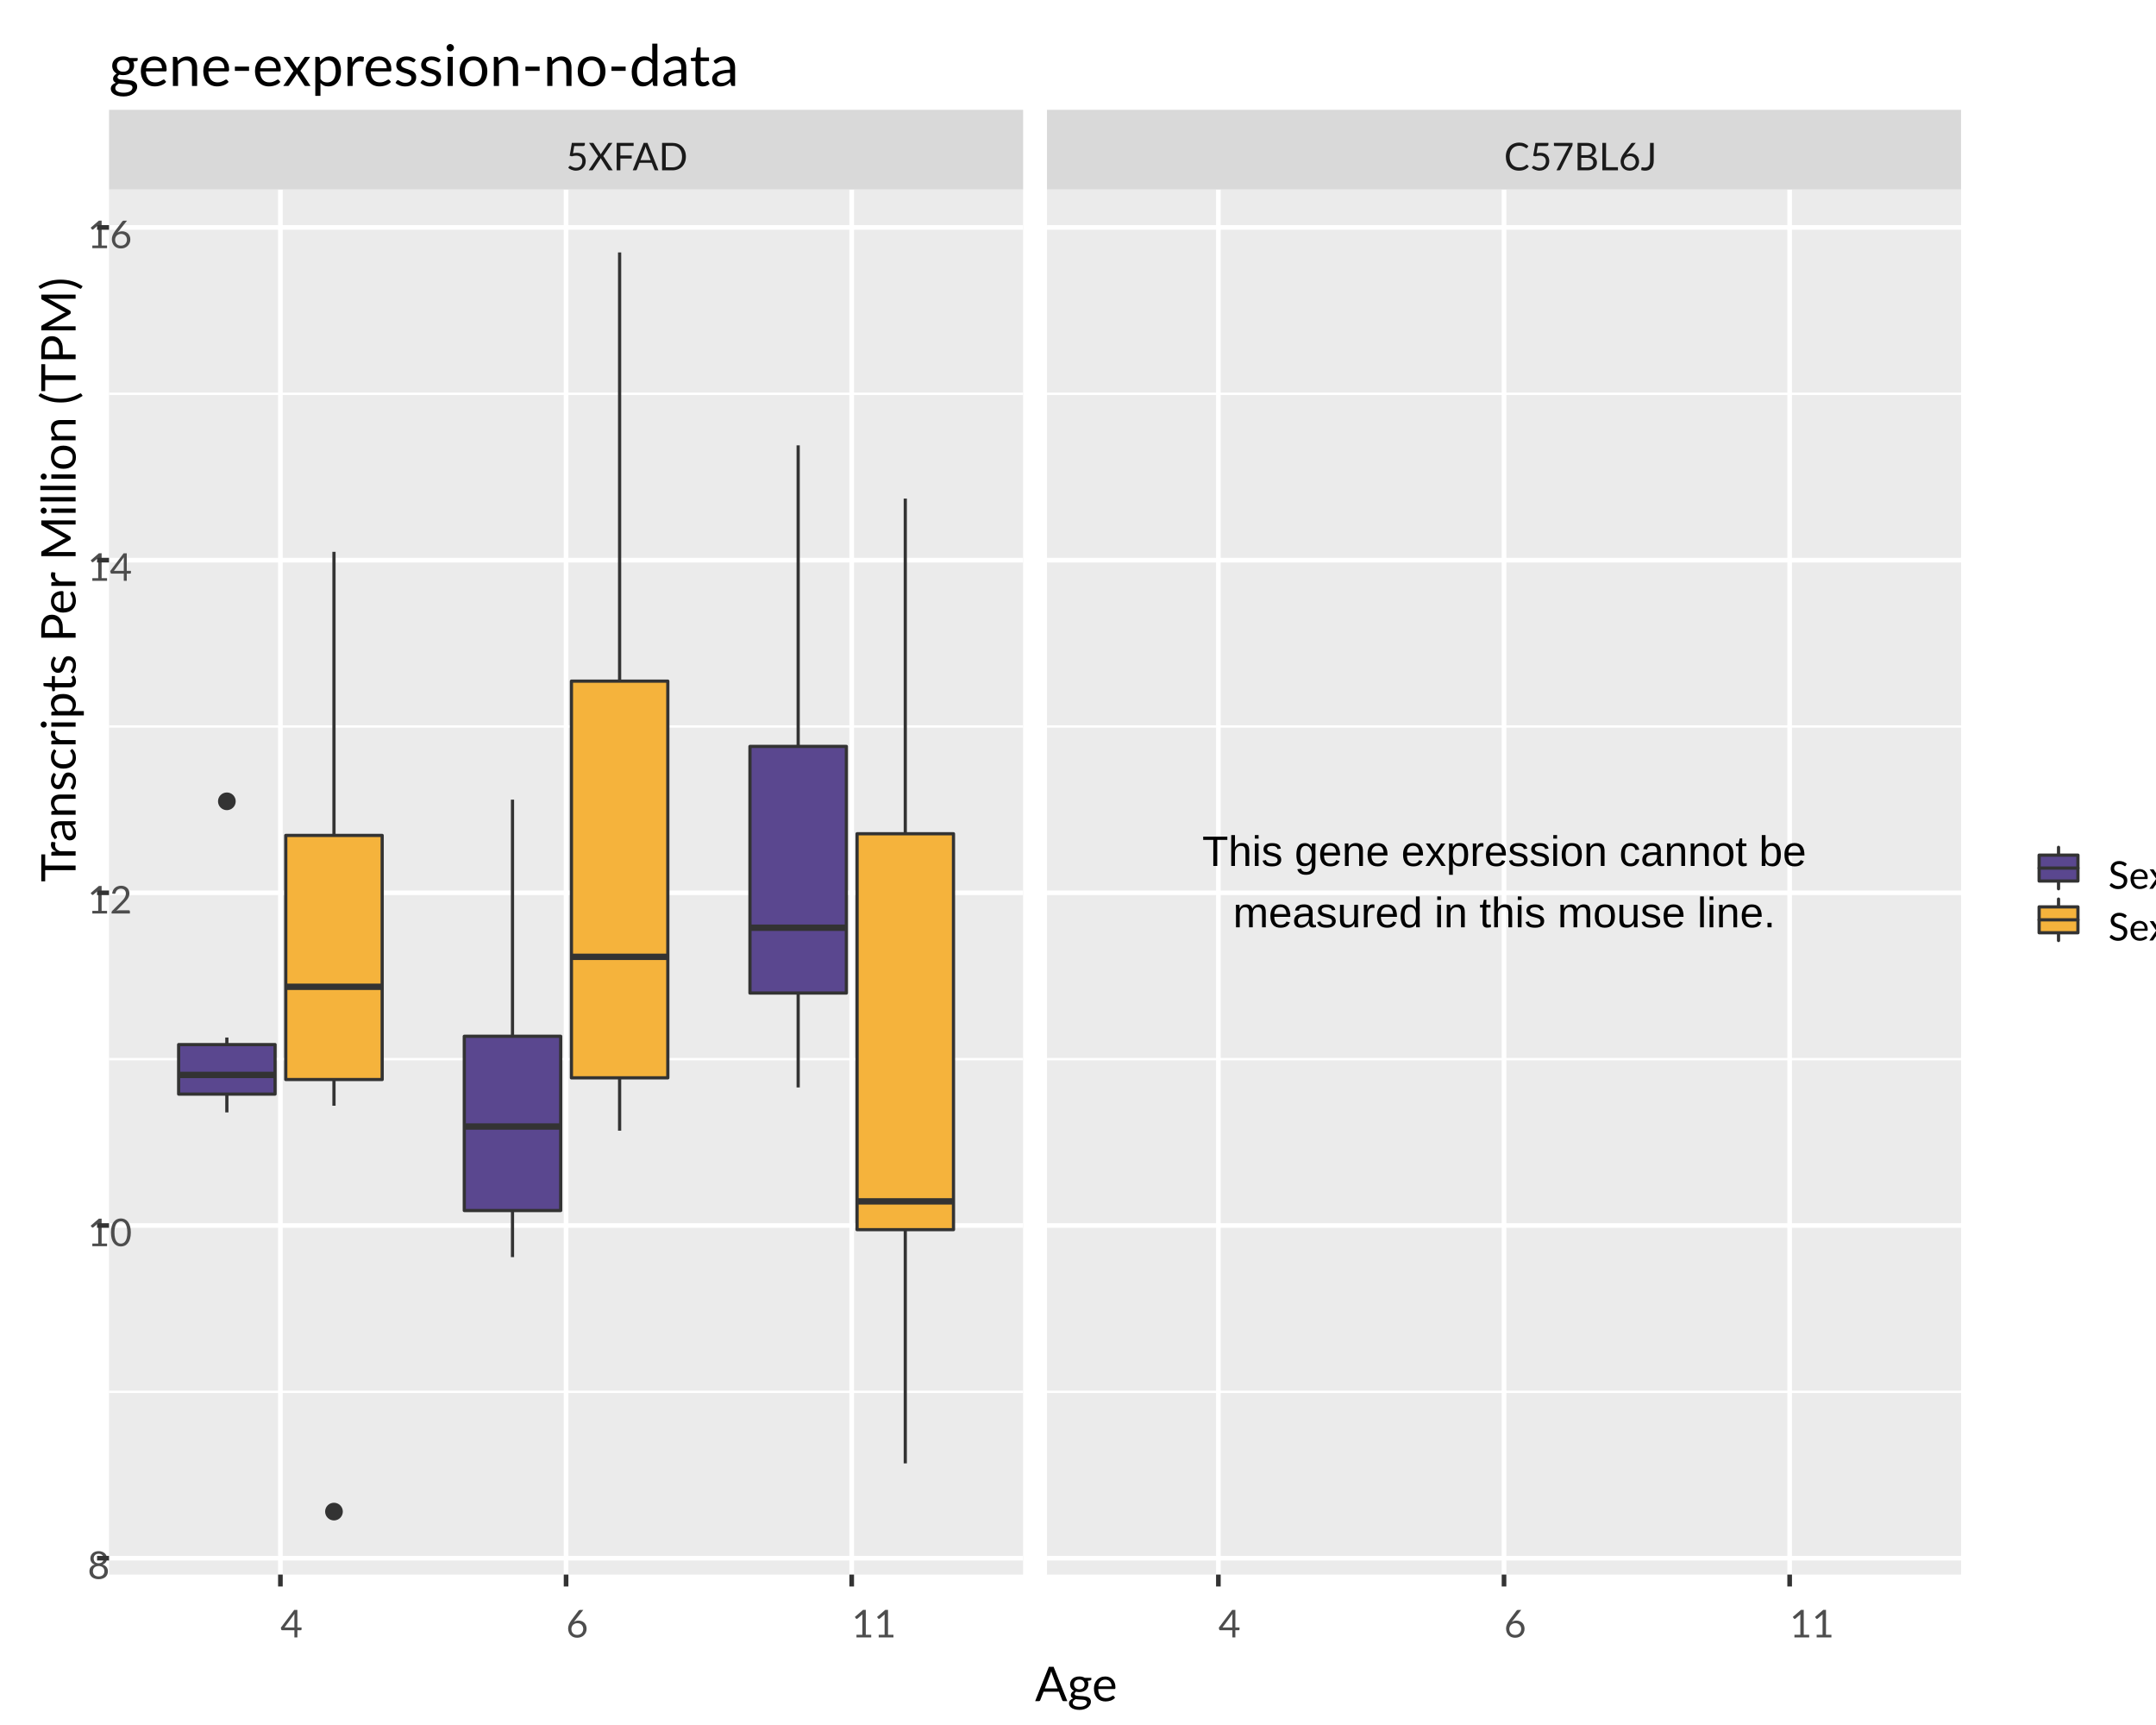
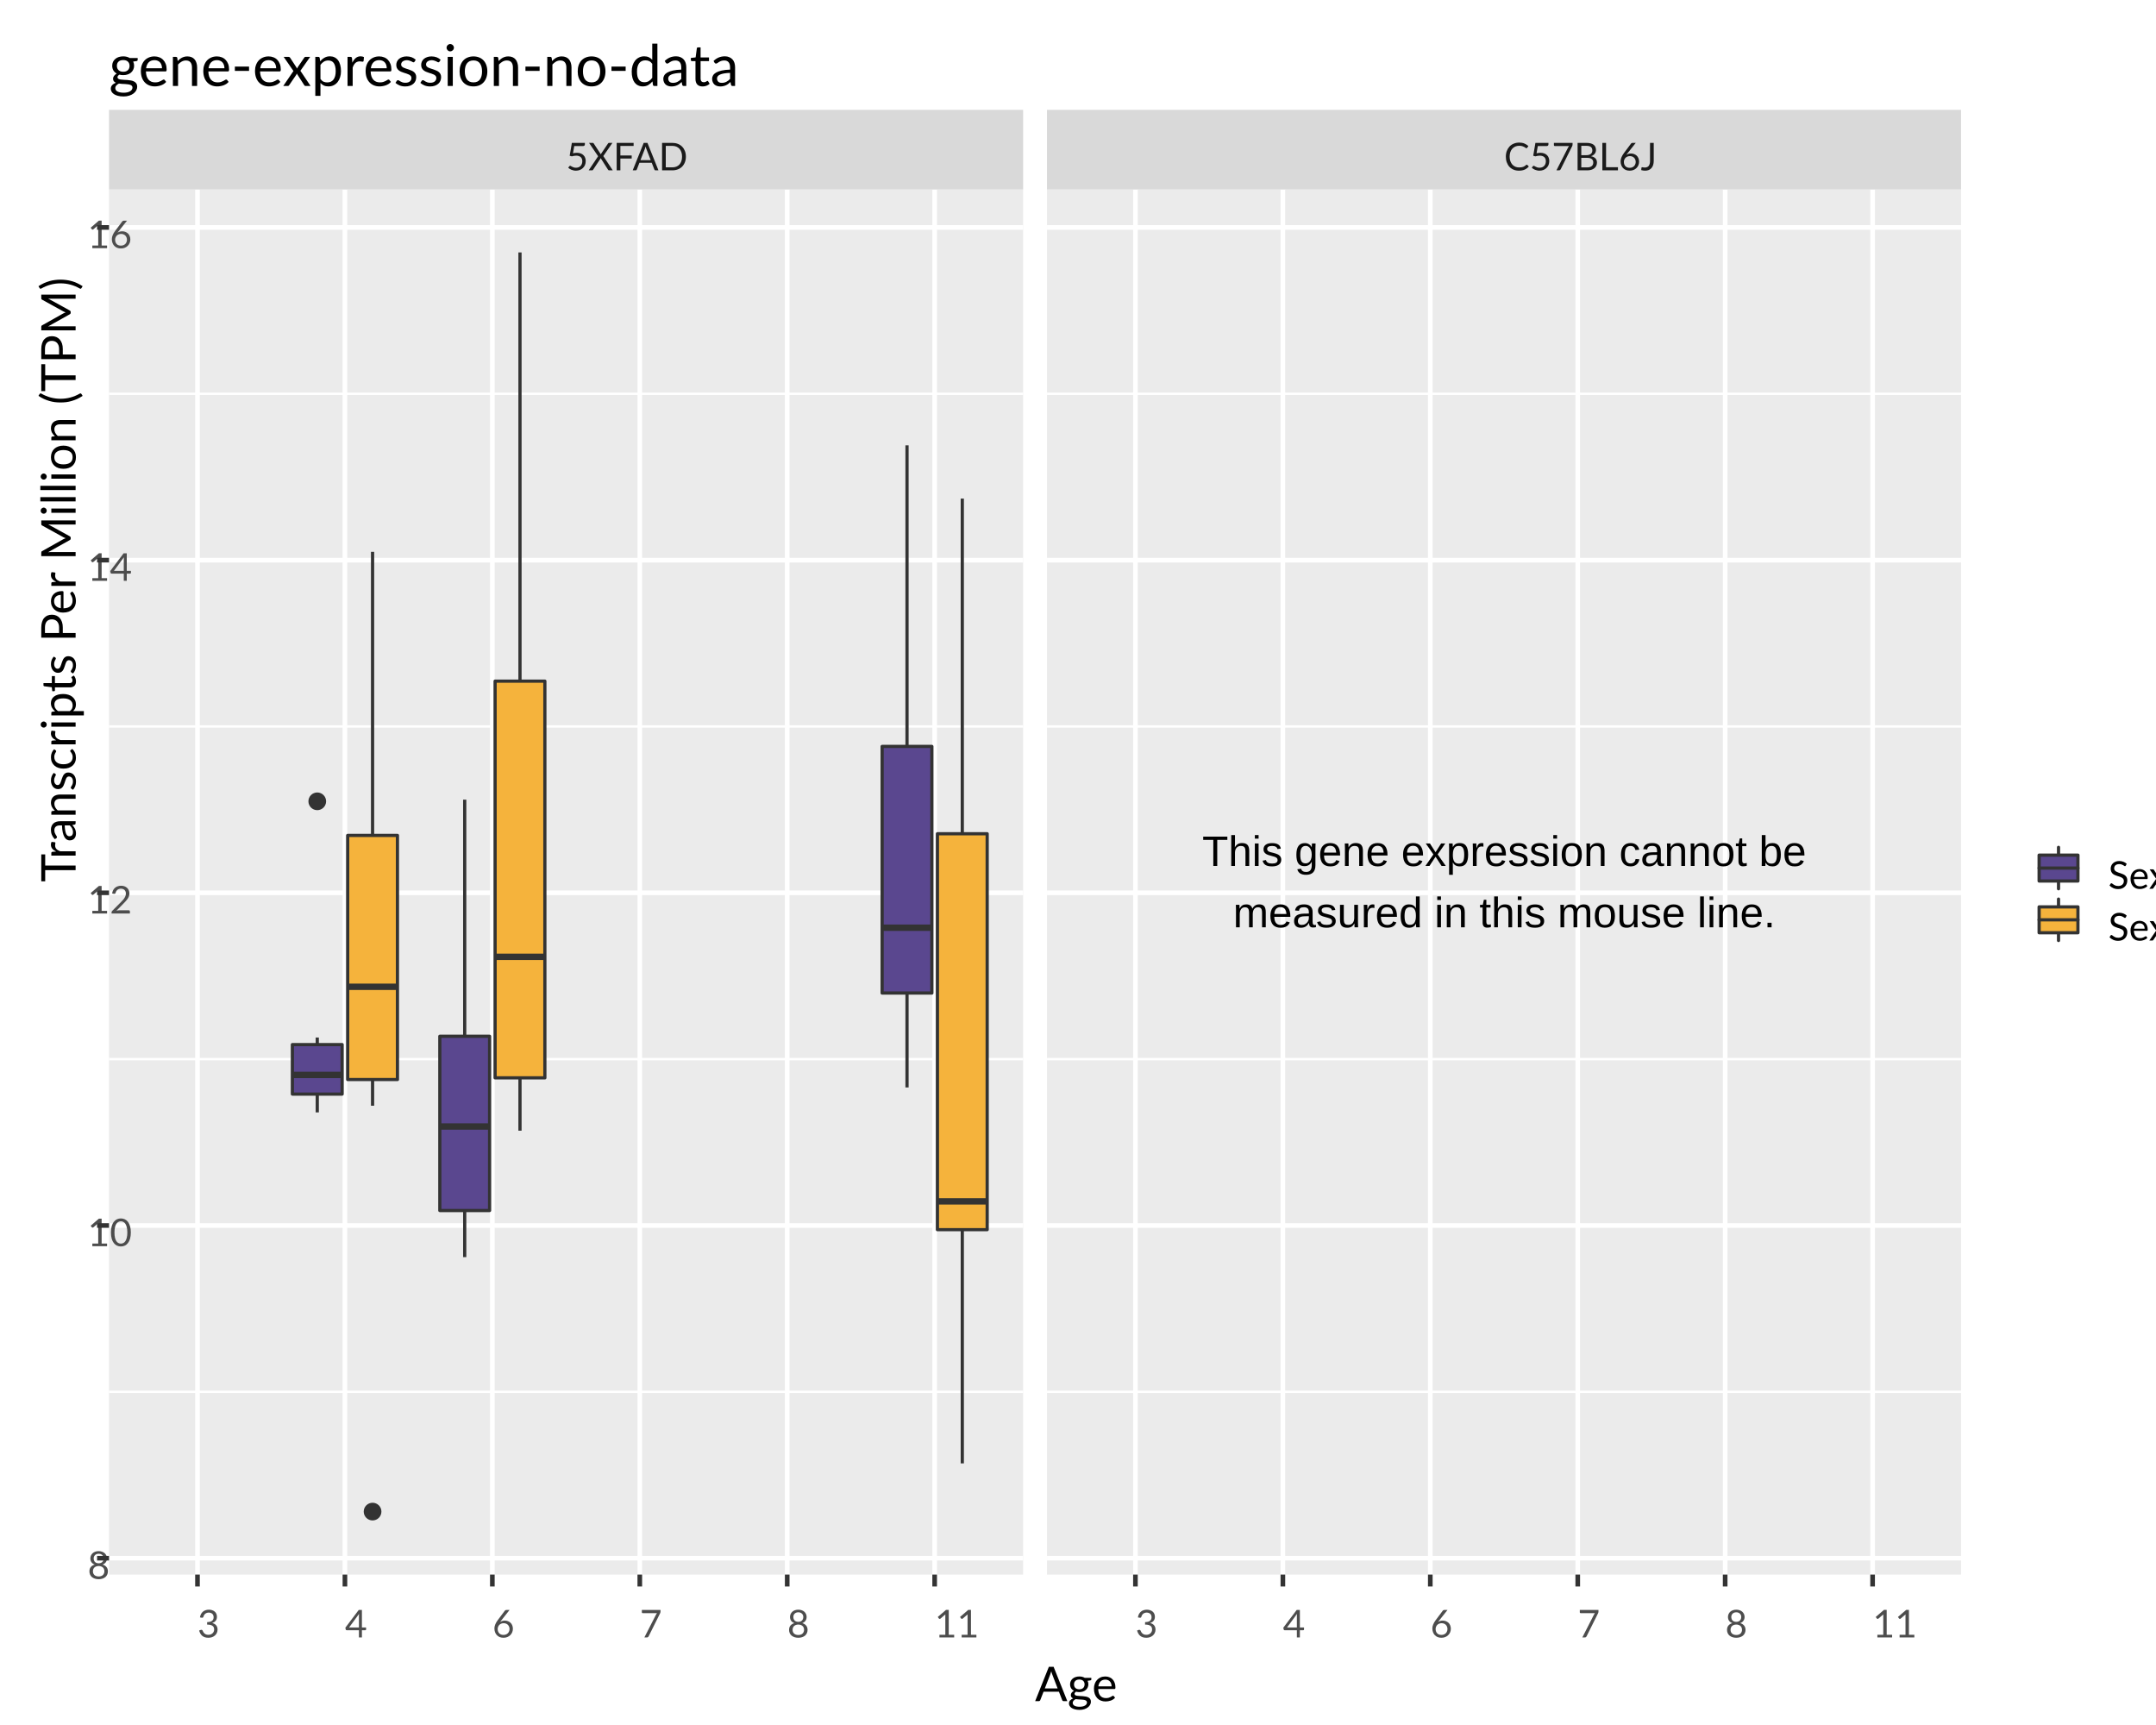
<svg xmlns="http://www.w3.org/2000/svg" viewBox="0 0 720.00 576.00">
  <defs>
    <style type="text/css">
    line, polyline, polygon, path, rect, circle {
      fill: none;
      stroke: #000000;
      stroke-linecap: round;
      stroke-linejoin: round;
      stroke-miterlimit: 10.00;
    }
  </style>
  </defs>
  <rect width="100%" height="100%" style="stroke: none; fill: #FFFFFF;" />
  <rect x="0.00" y="0.00" width="720.00" height="576.00" style="stroke-width: 1.55; stroke: #FFFFFF; fill: #FFFFFF;" />
  <defs>
    <clipPath id="cpMzYuNDF8MzQxLjY3fDUyNS43N3w2My4yNQ==">
      <rect x="36.41" y="63.25" width="305.26" height="462.52" />
    </clipPath>
  </defs>
  <rect x="36.41" y="63.25" width="305.26" height="462.52" style="stroke-width: 1.55; stroke: none; fill: #EBEBEB;" clip-path="url(#cpMzYuNDF8MzQxLjY3fDUyNS43N3w2My4yNQ==)" />
  <polyline points="36.41,464.75 341.67,464.75 " style="stroke-width: 0.78; stroke: #FFFFFF; stroke-linecap: butt;" clip-path="url(#cpMzYuNDF8MzQxLjY3fDUyNS43N3w2My4yNQ==)" />
  <polyline points="36.41,353.66 341.67,353.66 " style="stroke-width: 0.78; stroke: #FFFFFF; stroke-linecap: butt;" clip-path="url(#cpMzYuNDF8MzQxLjY3fDUyNS43N3w2My4yNQ==)" />
  <polyline points="36.41,242.58 341.67,242.58 " style="stroke-width: 0.78; stroke: #FFFFFF; stroke-linecap: butt;" clip-path="url(#cpMzYuNDF8MzQxLjY3fDUyNS43N3w2My4yNQ==)" />
  <polyline points="36.41,131.49 341.67,131.49 " style="stroke-width: 0.78; stroke: #FFFFFF; stroke-linecap: butt;" clip-path="url(#cpMzYuNDF8MzQxLjY3fDUyNS43N3w2My4yNQ==)" />
  <polyline points="36.41,520.30 341.67,520.30 " style="stroke-width: 1.55; stroke: #FFFFFF; stroke-linecap: butt;" clip-path="url(#cpMzYuNDF8MzQxLjY3fDUyNS43N3w2My4yNQ==)" />
  <polyline points="36.41,409.21 341.67,409.21 " style="stroke-width: 1.55; stroke: #FFFFFF; stroke-linecap: butt;" clip-path="url(#cpMzYuNDF8MzQxLjY3fDUyNS43N3w2My4yNQ==)" />
  <polyline points="36.41,298.12 341.67,298.12 " style="stroke-width: 1.55; stroke: #FFFFFF; stroke-linecap: butt;" clip-path="url(#cpMzYuNDF8MzQxLjY3fDUyNS43N3w2My4yNQ==)" />
  <polyline points="36.41,187.03 341.67,187.03 " style="stroke-width: 1.55; stroke: #FFFFFF; stroke-linecap: butt;" clip-path="url(#cpMzYuNDF8MzQxLjY3fDUyNS43N3w2My4yNQ==)" />
  <polyline points="36.41,75.94 341.67,75.94 " style="stroke-width: 1.55; stroke: #FFFFFF; stroke-linecap: butt;" clip-path="url(#cpMzYuNDF8MzQxLjY3fDUyNS43N3w2My4yNQ==)" />
-   <polyline points="93.64,525.77 93.64,63.25 " style="stroke-width: 1.55; stroke: #FFFFFF; stroke-linecap: butt;" clip-path="url(#cpMzYuNDF8MzQxLjY3fDUyNS43N3w2My4yNQ==)" />
-   <polyline points="189.04,525.77 189.04,63.25 " style="stroke-width: 1.55; stroke: #FFFFFF; stroke-linecap: butt;" clip-path="url(#cpMzYuNDF8MzQxLjY3fDUyNS43N3w2My4yNQ==)" />
-   <polyline points="284.43,525.77 284.43,63.25 " style="stroke-width: 1.55; stroke: #FFFFFF; stroke-linecap: butt;" clip-path="url(#cpMzYuNDF8MzQxLjY3fDUyNS43N3w2My4yNQ==)" />
-   <circle cx="75.76" cy="267.57" r="1.95pt" style="stroke-width: 0.71; stroke: #333333; fill: #333333;" clip-path="url(#cpMzYuNDF8MzQxLjY3fDUyNS43N3w2My4yNQ==)" />
-   <line x1="75.76" y1="348.80" x2="75.76" y2="346.44" style="stroke-width: 1.07; stroke: #333333; stroke-linecap: butt;" clip-path="url(#cpMzYuNDF8MzQxLjY3fDUyNS43N3w2My4yNQ==)" />
-   <line x1="75.76" y1="365.33" x2="75.76" y2="371.44" style="stroke-width: 1.07; stroke: #333333; stroke-linecap: butt;" clip-path="url(#cpMzYuNDF8MzQxLjY3fDUyNS43N3w2My4yNQ==)" />
-   <polygon points="59.66,348.80 59.66,365.33 91.86,365.33 91.86,348.80 59.66,348.80 " style="stroke-width: 1.07; stroke: #333333; fill: #5A478F;" clip-path="url(#cpMzYuNDF8MzQxLjY3fDUyNS43N3w2My4yNQ==)" />
-   <line x1="59.66" y1="358.94" x2="91.86" y2="358.94" style="stroke-width: 2.13; stroke: #333333; stroke-linecap: butt;" clip-path="url(#cpMzYuNDF8MzQxLjY3fDUyNS43N3w2My4yNQ==)" />
-   <circle cx="111.53" cy="504.74" r="1.95pt" style="stroke-width: 0.71; stroke: #333333; fill: #333333;" clip-path="url(#cpMzYuNDF8MzQxLjY3fDUyNS43N3w2My4yNQ==)" />
-   <line x1="111.53" y1="278.96" x2="111.53" y2="184.26" style="stroke-width: 1.07; stroke: #333333; stroke-linecap: butt;" clip-path="url(#cpMzYuNDF8MzQxLjY3fDUyNS43N3w2My4yNQ==)" />
-   <line x1="111.53" y1="360.47" x2="111.53" y2="369.22" style="stroke-width: 1.07; stroke: #333333; stroke-linecap: butt;" clip-path="url(#cpMzYuNDF8MzQxLjY3fDUyNS43N3w2My4yNQ==)" />
-   <polygon points="95.43,278.96 95.43,360.47 127.63,360.47 127.63,278.96 95.43,278.96 " style="stroke-width: 1.07; stroke: #333333; fill: #F5B33C;" clip-path="url(#cpMzYuNDF8MzQxLjY3fDUyNS43N3w2My4yNQ==)" />
-   <line x1="95.43" y1="329.50" x2="127.63" y2="329.50" style="stroke-width: 2.13; stroke: #333333; stroke-linecap: butt;" clip-path="url(#cpMzYuNDF8MzQxLjY3fDUyNS43N3w2My4yNQ==)" />
-   <line x1="171.15" y1="346.03" x2="171.15" y2="267.02" style="stroke-width: 1.07; stroke: #333333; stroke-linecap: butt;" clip-path="url(#cpMzYuNDF8MzQxLjY3fDUyNS43N3w2My4yNQ==)" />
-   <line x1="171.15" y1="404.21" x2="171.15" y2="419.76" style="stroke-width: 1.07; stroke: #333333; stroke-linecap: butt;" clip-path="url(#cpMzYuNDF8MzQxLjY3fDUyNS43N3w2My4yNQ==)" />
-   <polygon points="155.05,346.03 155.05,404.21 187.25,404.21 187.25,346.03 155.05,346.03 " style="stroke-width: 1.07; stroke: #333333; fill: #5A478F;" clip-path="url(#cpMzYuNDF8MzQxLjY3fDUyNS43N3w2My4yNQ==)" />
-   <line x1="155.05" y1="376.16" x2="187.25" y2="376.16" style="stroke-width: 2.13; stroke: #333333; stroke-linecap: butt;" clip-path="url(#cpMzYuNDF8MzQxLjY3fDUyNS43N3w2My4yNQ==)" />
-   <line x1="206.92" y1="227.44" x2="206.92" y2="84.28" style="stroke-width: 1.07; stroke: #333333; stroke-linecap: butt;" clip-path="url(#cpMzYuNDF8MzQxLjY3fDUyNS43N3w2My4yNQ==)" />
-   <line x1="206.92" y1="359.91" x2="206.92" y2="377.55" style="stroke-width: 1.07; stroke: #333333; stroke-linecap: butt;" clip-path="url(#cpMzYuNDF8MzQxLjY3fDUyNS43N3w2My4yNQ==)" />
-   <polygon points="190.83,227.44 190.83,359.91 223.02,359.91 223.02,227.44 190.83,227.44 " style="stroke-width: 1.07; stroke: #333333; fill: #F5B33C;" clip-path="url(#cpMzYuNDF8MzQxLjY3fDUyNS43N3w2My4yNQ==)" />
-   <line x1="190.83" y1="319.50" x2="223.02" y2="319.50" style="stroke-width: 2.13; stroke: #333333; stroke-linecap: butt;" clip-path="url(#cpMzYuNDF8MzQxLjY3fDUyNS43N3w2My4yNQ==)" />
-   <line x1="266.55" y1="249.24" x2="266.55" y2="148.71" style="stroke-width: 1.07; stroke: #333333; stroke-linecap: butt;" clip-path="url(#cpMzYuNDF8MzQxLjY3fDUyNS43N3w2My4yNQ==)" />
-   <line x1="266.55" y1="331.59" x2="266.55" y2="363.11" style="stroke-width: 1.07; stroke: #333333; stroke-linecap: butt;" clip-path="url(#cpMzYuNDF8MzQxLjY3fDUyNS43N3w2My4yNQ==)" />
-   <polygon points="250.45,249.24 250.45,331.59 282.64,331.59 282.64,249.24 250.45,249.24 " style="stroke-width: 1.07; stroke: #333333; fill: #5A478F;" clip-path="url(#cpMzYuNDF8MzQxLjY3fDUyNS43N3w2My4yNQ==)" />
-   <line x1="250.45" y1="309.78" x2="282.64" y2="309.78" style="stroke-width: 2.13; stroke: #333333; stroke-linecap: butt;" clip-path="url(#cpMzYuNDF8MzQxLjY3fDUyNS43N3w2My4yNQ==)" />
-   <line x1="302.32" y1="278.40" x2="302.32" y2="166.48" style="stroke-width: 1.07; stroke: #333333; stroke-linecap: butt;" clip-path="url(#cpMzYuNDF8MzQxLjY3fDUyNS43N3w2My4yNQ==)" />
-   <line x1="302.32" y1="410.60" x2="302.32" y2="488.64" style="stroke-width: 1.07; stroke: #333333; stroke-linecap: butt;" clip-path="url(#cpMzYuNDF8MzQxLjY3fDUyNS43N3w2My4yNQ==)" />
-   <polygon points="286.22,278.40 286.22,410.60 318.42,410.60 318.42,278.40 286.22,278.40 " style="stroke-width: 1.07; stroke: #333333; fill: #F5B33C;" clip-path="url(#cpMzYuNDF8MzQxLjY3fDUyNS43N3w2My4yNQ==)" />
-   <line x1="286.22" y1="401.15" x2="318.42" y2="401.15" style="stroke-width: 2.13; stroke: #333333; stroke-linecap: butt;" clip-path="url(#cpMzYuNDF8MzQxLjY3fDUyNS43N3w2My4yNQ==)" />
+   <polyline points="65.95,525.77 65.95,63.25 " style="stroke-width: 1.55; stroke: #FFFFFF; stroke-linecap: butt;" clip-path="url(#cpMzYuNDF8MzQxLjY3fDUyNS43N3w2My4yNQ==)" />
+   <polyline points="115.19,525.77 115.19,63.25 " style="stroke-width: 1.55; stroke: #FFFFFF; stroke-linecap: butt;" clip-path="url(#cpMzYuNDF8MzQxLjY3fDUyNS43N3w2My4yNQ==)" />
+   <polyline points="164.42,525.77 164.42,63.25 " style="stroke-width: 1.55; stroke: #FFFFFF; stroke-linecap: butt;" clip-path="url(#cpMzYuNDF8MzQxLjY3fDUyNS43N3w2My4yNQ==)" />
+   <polyline points="213.66,525.77 213.66,63.25 " style="stroke-width: 1.55; stroke: #FFFFFF; stroke-linecap: butt;" clip-path="url(#cpMzYuNDF8MzQxLjY3fDUyNS43N3w2My4yNQ==)" />
+   <polyline points="262.89,525.77 262.89,63.25 " style="stroke-width: 1.55; stroke: #FFFFFF; stroke-linecap: butt;" clip-path="url(#cpMzYuNDF8MzQxLjY3fDUyNS43N3w2My4yNQ==)" />
+   <polyline points="312.13,525.77 312.13,63.25 " style="stroke-width: 1.55; stroke: #FFFFFF; stroke-linecap: butt;" clip-path="url(#cpMzYuNDF8MzQxLjY3fDUyNS43N3w2My4yNQ==)" />
+   <circle cx="105.95" cy="267.57" r="1.95pt" style="stroke-width: 0.71; stroke: #333333; fill: #333333;" clip-path="url(#cpMzYuNDF8MzQxLjY3fDUyNS43N3w2My4yNQ==)" />
+   <line x1="105.95" y1="348.80" x2="105.95" y2="346.44" style="stroke-width: 1.07; stroke: #333333; stroke-linecap: butt;" clip-path="url(#cpMzYuNDF8MzQxLjY3fDUyNS43N3w2My4yNQ==)" />
+   <line x1="105.95" y1="365.33" x2="105.95" y2="371.44" style="stroke-width: 1.07; stroke: #333333; stroke-linecap: butt;" clip-path="url(#cpMzYuNDF8MzQxLjY3fDUyNS43N3w2My4yNQ==)" />
+   <polygon points="97.64,348.80 97.64,365.33 114.26,365.33 114.26,348.80 97.64,348.80 " style="stroke-width: 1.07; stroke: #333333; fill: #5A478F;" clip-path="url(#cpMzYuNDF8MzQxLjY3fDUyNS43N3w2My4yNQ==)" />
+   <line x1="97.64" y1="358.94" x2="114.26" y2="358.94" style="stroke-width: 2.13; stroke: #333333; stroke-linecap: butt;" clip-path="url(#cpMzYuNDF8MzQxLjY3fDUyNS43N3w2My4yNQ==)" />
+   <circle cx="124.42" cy="504.74" r="1.95pt" style="stroke-width: 0.71; stroke: #333333; fill: #333333;" clip-path="url(#cpMzYuNDF8MzQxLjY3fDUyNS43N3w2My4yNQ==)" />
+   <line x1="124.42" y1="278.96" x2="124.42" y2="184.26" style="stroke-width: 1.07; stroke: #333333; stroke-linecap: butt;" clip-path="url(#cpMzYuNDF8MzQxLjY3fDUyNS43N3w2My4yNQ==)" />
+   <line x1="124.42" y1="360.47" x2="124.42" y2="369.22" style="stroke-width: 1.07; stroke: #333333; stroke-linecap: butt;" clip-path="url(#cpMzYuNDF8MzQxLjY3fDUyNS43N3w2My4yNQ==)" />
+   <polygon points="116.11,278.96 116.11,360.47 132.73,360.47 132.73,278.96 116.11,278.96 " style="stroke-width: 1.07; stroke: #333333; fill: #F5B33C;" clip-path="url(#cpMzYuNDF8MzQxLjY3fDUyNS43N3w2My4yNQ==)" />
+   <line x1="116.11" y1="329.50" x2="132.73" y2="329.50" style="stroke-width: 2.13; stroke: #333333; stroke-linecap: butt;" clip-path="url(#cpMzYuNDF8MzQxLjY3fDUyNS43N3w2My4yNQ==)" />
+   <line x1="155.19" y1="346.03" x2="155.19" y2="267.02" style="stroke-width: 1.07; stroke: #333333; stroke-linecap: butt;" clip-path="url(#cpMzYuNDF8MzQxLjY3fDUyNS43N3w2My4yNQ==)" />
+   <line x1="155.19" y1="404.21" x2="155.19" y2="419.76" style="stroke-width: 1.07; stroke: #333333; stroke-linecap: butt;" clip-path="url(#cpMzYuNDF8MzQxLjY3fDUyNS43N3w2My4yNQ==)" />
+   <polygon points="146.88,346.03 146.88,404.21 163.50,404.21 163.50,346.03 146.88,346.03 " style="stroke-width: 1.07; stroke: #333333; fill: #5A478F;" clip-path="url(#cpMzYuNDF8MzQxLjY3fDUyNS43N3w2My4yNQ==)" />
+   <line x1="146.88" y1="376.16" x2="163.50" y2="376.16" style="stroke-width: 2.13; stroke: #333333; stroke-linecap: butt;" clip-path="url(#cpMzYuNDF8MzQxLjY3fDUyNS43N3w2My4yNQ==)" />
+   <line x1="173.65" y1="227.44" x2="173.65" y2="84.28" style="stroke-width: 1.07; stroke: #333333; stroke-linecap: butt;" clip-path="url(#cpMzYuNDF8MzQxLjY3fDUyNS43N3w2My4yNQ==)" />
+   <line x1="173.65" y1="359.91" x2="173.65" y2="377.55" style="stroke-width: 1.07; stroke: #333333; stroke-linecap: butt;" clip-path="url(#cpMzYuNDF8MzQxLjY3fDUyNS43N3w2My4yNQ==)" />
+   <polygon points="165.34,227.44 165.34,359.91 181.96,359.91 181.96,227.44 165.34,227.44 " style="stroke-width: 1.07; stroke: #333333; fill: #F5B33C;" clip-path="url(#cpMzYuNDF8MzQxLjY3fDUyNS43N3w2My4yNQ==)" />
+   <line x1="165.34" y1="319.50" x2="181.96" y2="319.50" style="stroke-width: 2.13; stroke: #333333; stroke-linecap: butt;" clip-path="url(#cpMzYuNDF8MzQxLjY3fDUyNS43N3w2My4yNQ==)" />
+   <line x1="302.90" y1="249.24" x2="302.90" y2="148.71" style="stroke-width: 1.07; stroke: #333333; stroke-linecap: butt;" clip-path="url(#cpMzYuNDF8MzQxLjY3fDUyNS43N3w2My4yNQ==)" />
+   <line x1="302.90" y1="331.59" x2="302.90" y2="363.11" style="stroke-width: 1.07; stroke: #333333; stroke-linecap: butt;" clip-path="url(#cpMzYuNDF8MzQxLjY3fDUyNS43N3w2My4yNQ==)" />
+   <polygon points="294.59,249.24 294.59,331.59 311.20,331.59 311.20,249.24 294.59,249.24 " style="stroke-width: 1.07; stroke: #333333; fill: #5A478F;" clip-path="url(#cpMzYuNDF8MzQxLjY3fDUyNS43N3w2My4yNQ==)" />
+   <line x1="294.59" y1="309.78" x2="311.20" y2="309.78" style="stroke-width: 2.13; stroke: #333333; stroke-linecap: butt;" clip-path="url(#cpMzYuNDF8MzQxLjY3fDUyNS43N3w2My4yNQ==)" />
+   <line x1="321.36" y1="278.40" x2="321.36" y2="166.48" style="stroke-width: 1.07; stroke: #333333; stroke-linecap: butt;" clip-path="url(#cpMzYuNDF8MzQxLjY3fDUyNS43N3w2My4yNQ==)" />
+   <line x1="321.36" y1="410.60" x2="321.36" y2="488.64" style="stroke-width: 1.07; stroke: #333333; stroke-linecap: butt;" clip-path="url(#cpMzYuNDF8MzQxLjY3fDUyNS43N3w2My4yNQ==)" />
+   <polygon points="313.05,278.40 313.05,410.60 329.67,410.60 329.67,278.40 313.05,278.40 " style="stroke-width: 1.07; stroke: #333333; fill: #F5B33C;" clip-path="url(#cpMzYuNDF8MzQxLjY3fDUyNS43N3w2My4yNQ==)" />
+   <line x1="313.05" y1="401.15" x2="329.67" y2="401.15" style="stroke-width: 2.13; stroke: #333333; stroke-linecap: butt;" clip-path="url(#cpMzYuNDF8MzQxLjY3fDUyNS43N3w2My4yNQ==)" />
  <defs>
    <clipPath id="cpMC4wMHw3MjAuMDB8NTc2LjAwfDAuMDA=">
      <rect x="0.00" y="0.00" width="720.00" height="576.00" />
    </clipPath>
  </defs>
  <defs>
    <clipPath id="cpMzQ5LjY0fDY1NC45MHw1MjUuNzd8NjMuMjU=">
      <rect x="349.64" y="63.25" width="305.26" height="462.52" />
    </clipPath>
  </defs>
  <rect x="349.64" y="63.25" width="305.26" height="462.52" style="stroke-width: 1.55; stroke: none; fill: #EBEBEB;" clip-path="url(#cpMzQ5LjY0fDY1NC45MHw1MjUuNzd8NjMuMjU=)" />
  <polyline points="349.64,464.75 654.90,464.75 " style="stroke-width: 0.78; stroke: #FFFFFF; stroke-linecap: butt;" clip-path="url(#cpMzQ5LjY0fDY1NC45MHw1MjUuNzd8NjMuMjU=)" />
  <polyline points="349.64,353.66 654.90,353.66 " style="stroke-width: 0.78; stroke: #FFFFFF; stroke-linecap: butt;" clip-path="url(#cpMzQ5LjY0fDY1NC45MHw1MjUuNzd8NjMuMjU=)" />
  <polyline points="349.64,242.58 654.90,242.58 " style="stroke-width: 0.78; stroke: #FFFFFF; stroke-linecap: butt;" clip-path="url(#cpMzQ5LjY0fDY1NC45MHw1MjUuNzd8NjMuMjU=)" />
  <polyline points="349.64,131.49 654.90,131.49 " style="stroke-width: 0.78; stroke: #FFFFFF; stroke-linecap: butt;" clip-path="url(#cpMzQ5LjY0fDY1NC45MHw1MjUuNzd8NjMuMjU=)" />
  <polyline points="349.64,520.30 654.90,520.30 " style="stroke-width: 1.55; stroke: #FFFFFF; stroke-linecap: butt;" clip-path="url(#cpMzQ5LjY0fDY1NC45MHw1MjUuNzd8NjMuMjU=)" />
  <polyline points="349.64,409.21 654.90,409.21 " style="stroke-width: 1.55; stroke: #FFFFFF; stroke-linecap: butt;" clip-path="url(#cpMzQ5LjY0fDY1NC45MHw1MjUuNzd8NjMuMjU=)" />
  <polyline points="349.64,298.12 654.90,298.12 " style="stroke-width: 1.55; stroke: #FFFFFF; stroke-linecap: butt;" clip-path="url(#cpMzQ5LjY0fDY1NC45MHw1MjUuNzd8NjMuMjU=)" />
  <polyline points="349.64,187.03 654.90,187.03 " style="stroke-width: 1.55; stroke: #FFFFFF; stroke-linecap: butt;" clip-path="url(#cpMzQ5LjY0fDY1NC45MHw1MjUuNzd8NjMuMjU=)" />
  <polyline points="349.64,75.94 654.90,75.94 " style="stroke-width: 1.55; stroke: #FFFFFF; stroke-linecap: butt;" clip-path="url(#cpMzQ5LjY0fDY1NC45MHw1MjUuNzd8NjMuMjU=)" />
-   <polyline points="406.88,525.77 406.88,63.25 " style="stroke-width: 1.55; stroke: #FFFFFF; stroke-linecap: butt;" clip-path="url(#cpMzQ5LjY0fDY1NC45MHw1MjUuNzd8NjMuMjU=)" />
-   <polyline points="502.27,525.77 502.27,63.25 " style="stroke-width: 1.55; stroke: #FFFFFF; stroke-linecap: butt;" clip-path="url(#cpMzQ5LjY0fDY1NC45MHw1MjUuNzd8NjMuMjU=)" />
-   <polyline points="597.66,525.77 597.66,63.25 " style="stroke-width: 1.55; stroke: #FFFFFF; stroke-linecap: butt;" clip-path="url(#cpMzQ5LjY0fDY1NC45MHw1MjUuNzd8NjMuMjU=)" />
+   <polyline points="379.18,525.77 379.18,63.25 " style="stroke-width: 1.55; stroke: #FFFFFF; stroke-linecap: butt;" clip-path="url(#cpMzQ5LjY0fDY1NC45MHw1MjUuNzd8NjMuMjU=)" />
+   <polyline points="428.42,525.77 428.42,63.25 " style="stroke-width: 1.55; stroke: #FFFFFF; stroke-linecap: butt;" clip-path="url(#cpMzQ5LjY0fDY1NC45MHw1MjUuNzd8NjMuMjU=)" />
+   <polyline points="477.65,525.77 477.65,63.25 " style="stroke-width: 1.55; stroke: #FFFFFF; stroke-linecap: butt;" clip-path="url(#cpMzQ5LjY0fDY1NC45MHw1MjUuNzd8NjMuMjU=)" />
+   <polyline points="526.89,525.77 526.89,63.25 " style="stroke-width: 1.55; stroke: #FFFFFF; stroke-linecap: butt;" clip-path="url(#cpMzQ5LjY0fDY1NC45MHw1MjUuNzd8NjMuMjU=)" />
+   <polyline points="576.12,525.77 576.12,63.25 " style="stroke-width: 1.55; stroke: #FFFFFF; stroke-linecap: butt;" clip-path="url(#cpMzQ5LjY0fDY1NC45MHw1MjUuNzd8NjMuMjU=)" />
+   <polyline points="625.36,525.77 625.36,63.25 " style="stroke-width: 1.55; stroke: #FFFFFF; stroke-linecap: butt;" clip-path="url(#cpMzQ5LjY0fDY1NC45MHw1MjUuNzd8NjMuMjU=)" />
  <g clip-path="url(#cpMzQ5LjY0fDY1NC45MHw1MjUuNzd8NjMuMjU=)">
    <text x="401.50" y="289.16" style="font-size: 14.23px; font-family: Liberation Sans;" textLength="201.55px" lengthAdjust="spacingAndGlyphs">This gene expression cannot be</text>
  </g>
  <g clip-path="url(#cpMzQ5LjY0fDY1NC45MHw1MjUuNzd8NjMuMjU=)">
    <text x="411.78" y="309.64" style="font-size: 14.23px; font-family: Liberation Sans;" textLength="180.97px" lengthAdjust="spacingAndGlyphs">measured in this mouse line.</text>
  </g>
  <defs>
    <clipPath id="cpMC4wMHw3MjAuMDB8NTc2LjAwfDAuMDA=">
      <rect x="0.00" y="0.00" width="720.00" height="576.00" />
    </clipPath>
  </defs>
  <defs>
    <clipPath id="cpMzYuNDF8MzQxLjY3fDYzLjI1fDM2LjY4">
      <rect x="36.41" y="36.68" width="305.26" height="26.58" />
    </clipPath>
  </defs>
  <rect x="36.41" y="36.68" width="305.26" height="26.58" style="stroke-width: 1.55; stroke: none; fill: #D9D9D9;" clip-path="url(#cpMzYuNDF8MzQxLjY3fDYzLjI1fDM2LjY4)" />
  <g clip-path="url(#cpMzYuNDF8MzQxLjY3fDYzLjI1fDM2LjY4)">
    <text x="189.04" y="56.88" style="font-size: 12.80px; fill: #1A1A1A; font-family: Lato;" textLength="0.00px" lengthAdjust="spacingAndGlyphs">5XFAD</text>
  </g>
  <defs>
    <clipPath id="cpMC4wMHw3MjAuMDB8NTc2LjAwfDAuMDA=">
      <rect x="0.00" y="0.00" width="720.00" height="576.00" />
    </clipPath>
  </defs>
  <defs>
    <clipPath id="cpMzQ5LjY0fDY1NC45MHw2My4yNXwzNi42OA==">
      <rect x="349.64" y="36.68" width="305.26" height="26.58" />
    </clipPath>
  </defs>
  <rect x="349.64" y="36.68" width="305.26" height="26.58" style="stroke-width: 1.55; stroke: none; fill: #D9D9D9;" clip-path="url(#cpMzQ5LjY0fDY1NC45MHw2My4yNXwzNi42OA==)" />
  <g clip-path="url(#cpMzQ5LjY0fDY1NC45MHw2My4yNXwzNi42OA==)">
    <text x="502.27" y="56.88" style="font-size: 12.80px; fill: #1A1A1A; font-family: Lato;" textLength="0.00px" lengthAdjust="spacingAndGlyphs">C57BL6J</text>
  </g>
  <defs>
    <clipPath id="cpMC4wMHw3MjAuMDB8NTc2LjAwfDAuMDA=">
      <rect x="0.00" y="0.00" width="720.00" height="576.00" />
    </clipPath>
  </defs>
-   <polyline points="93.64,529.75 93.64,525.77 " style="stroke-width: 1.55; stroke: #333333; stroke-linecap: butt;" clip-path="url(#cpMC4wMHw3MjAuMDB8NTc2LjAwfDAuMDA=)" />
-   <polyline points="189.04,529.75 189.04,525.77 " style="stroke-width: 1.55; stroke: #333333; stroke-linecap: butt;" clip-path="url(#cpMC4wMHw3MjAuMDB8NTc2LjAwfDAuMDA=)" />
-   <polyline points="284.43,529.75 284.43,525.77 " style="stroke-width: 1.55; stroke: #333333; stroke-linecap: butt;" clip-path="url(#cpMC4wMHw3MjAuMDB8NTc2LjAwfDAuMDA=)" />
-   <g clip-path="url(#cpMC4wMHw3MjAuMDB8NTc2LjAwfDAuMDA=)">
-     <text x="93.64" y="546.76" style="font-size: 12.80px; fill: #4D4D4D; font-family: Lato;" textLength="0.00px" lengthAdjust="spacingAndGlyphs">4</text>
-   </g>
-   <g clip-path="url(#cpMC4wMHw3MjAuMDB8NTc2LjAwfDAuMDA=)">
-     <text x="189.04" y="546.76" style="font-size: 12.80px; fill: #4D4D4D; font-family: Lato;" textLength="0.00px" lengthAdjust="spacingAndGlyphs">6</text>
-   </g>
-   <g clip-path="url(#cpMC4wMHw3MjAuMDB8NTc2LjAwfDAuMDA=)">
-     <text x="284.43" y="546.76" style="font-size: 12.80px; fill: #4D4D4D; font-family: Lato;" textLength="0.00px" lengthAdjust="spacingAndGlyphs">11</text>
-   </g>
-   <polyline points="406.88,529.75 406.88,525.77 " style="stroke-width: 1.55; stroke: #333333; stroke-linecap: butt;" clip-path="url(#cpMC4wMHw3MjAuMDB8NTc2LjAwfDAuMDA=)" />
-   <polyline points="502.27,529.75 502.27,525.77 " style="stroke-width: 1.55; stroke: #333333; stroke-linecap: butt;" clip-path="url(#cpMC4wMHw3MjAuMDB8NTc2LjAwfDAuMDA=)" />
-   <polyline points="597.66,529.75 597.66,525.77 " style="stroke-width: 1.55; stroke: #333333; stroke-linecap: butt;" clip-path="url(#cpMC4wMHw3MjAuMDB8NTc2LjAwfDAuMDA=)" />
-   <g clip-path="url(#cpMC4wMHw3MjAuMDB8NTc2LjAwfDAuMDA=)">
-     <text x="406.88" y="546.76" style="font-size: 12.80px; fill: #4D4D4D; font-family: Lato;" textLength="0.00px" lengthAdjust="spacingAndGlyphs">4</text>
-   </g>
-   <g clip-path="url(#cpMC4wMHw3MjAuMDB8NTc2LjAwfDAuMDA=)">
-     <text x="502.27" y="546.76" style="font-size: 12.80px; fill: #4D4D4D; font-family: Lato;" textLength="0.00px" lengthAdjust="spacingAndGlyphs">6</text>
-   </g>
-   <g clip-path="url(#cpMC4wMHw3MjAuMDB8NTc2LjAwfDAuMDA=)">
-     <text x="597.66" y="546.76" style="font-size: 12.80px; fill: #4D4D4D; font-family: Lato;" textLength="0.00px" lengthAdjust="spacingAndGlyphs">11</text>
+   <polyline points="65.95,529.75 65.95,525.77 " style="stroke-width: 1.55; stroke: #333333; stroke-linecap: butt;" clip-path="url(#cpMC4wMHw3MjAuMDB8NTc2LjAwfDAuMDA=)" />
+   <polyline points="115.19,529.75 115.19,525.77 " style="stroke-width: 1.55; stroke: #333333; stroke-linecap: butt;" clip-path="url(#cpMC4wMHw3MjAuMDB8NTc2LjAwfDAuMDA=)" />
+   <polyline points="164.42,529.75 164.42,525.77 " style="stroke-width: 1.55; stroke: #333333; stroke-linecap: butt;" clip-path="url(#cpMC4wMHw3MjAuMDB8NTc2LjAwfDAuMDA=)" />
+   <polyline points="213.66,529.75 213.66,525.77 " style="stroke-width: 1.55; stroke: #333333; stroke-linecap: butt;" clip-path="url(#cpMC4wMHw3MjAuMDB8NTc2LjAwfDAuMDA=)" />
+   <polyline points="262.89,529.75 262.89,525.77 " style="stroke-width: 1.55; stroke: #333333; stroke-linecap: butt;" clip-path="url(#cpMC4wMHw3MjAuMDB8NTc2LjAwfDAuMDA=)" />
+   <polyline points="312.13,529.75 312.13,525.77 " style="stroke-width: 1.55; stroke: #333333; stroke-linecap: butt;" clip-path="url(#cpMC4wMHw3MjAuMDB8NTc2LjAwfDAuMDA=)" />
+   <g clip-path="url(#cpMC4wMHw3MjAuMDB8NTc2LjAwfDAuMDA=)">
+     <text x="65.95" y="546.76" style="font-size: 12.80px; fill: #4D4D4D; font-family: Lato;" textLength="0.00px" lengthAdjust="spacingAndGlyphs">3</text>
+   </g>
+   <g clip-path="url(#cpMC4wMHw3MjAuMDB8NTc2LjAwfDAuMDA=)">
+     <text x="115.19" y="546.76" style="font-size: 12.80px; fill: #4D4D4D; font-family: Lato;" textLength="0.00px" lengthAdjust="spacingAndGlyphs">4</text>
+   </g>
+   <g clip-path="url(#cpMC4wMHw3MjAuMDB8NTc2LjAwfDAuMDA=)">
+     <text x="164.42" y="546.76" style="font-size: 12.80px; fill: #4D4D4D; font-family: Lato;" textLength="0.00px" lengthAdjust="spacingAndGlyphs">6</text>
+   </g>
+   <g clip-path="url(#cpMC4wMHw3MjAuMDB8NTc2LjAwfDAuMDA=)">
+     <text x="213.66" y="546.76" style="font-size: 12.80px; fill: #4D4D4D; font-family: Lato;" textLength="0.00px" lengthAdjust="spacingAndGlyphs">7</text>
+   </g>
+   <g clip-path="url(#cpMC4wMHw3MjAuMDB8NTc2LjAwfDAuMDA=)">
+     <text x="262.89" y="546.76" style="font-size: 12.80px; fill: #4D4D4D; font-family: Lato;" textLength="0.00px" lengthAdjust="spacingAndGlyphs">8</text>
+   </g>
+   <g clip-path="url(#cpMC4wMHw3MjAuMDB8NTc2LjAwfDAuMDA=)">
+     <text x="312.13" y="546.76" style="font-size: 12.80px; fill: #4D4D4D; font-family: Lato;" textLength="0.00px" lengthAdjust="spacingAndGlyphs">11</text>
+   </g>
+   <polyline points="379.18,529.75 379.18,525.77 " style="stroke-width: 1.55; stroke: #333333; stroke-linecap: butt;" clip-path="url(#cpMC4wMHw3MjAuMDB8NTc2LjAwfDAuMDA=)" />
+   <polyline points="428.42,529.75 428.42,525.77 " style="stroke-width: 1.55; stroke: #333333; stroke-linecap: butt;" clip-path="url(#cpMC4wMHw3MjAuMDB8NTc2LjAwfDAuMDA=)" />
+   <polyline points="477.65,529.75 477.65,525.77 " style="stroke-width: 1.55; stroke: #333333; stroke-linecap: butt;" clip-path="url(#cpMC4wMHw3MjAuMDB8NTc2LjAwfDAuMDA=)" />
+   <polyline points="526.89,529.75 526.89,525.77 " style="stroke-width: 1.55; stroke: #333333; stroke-linecap: butt;" clip-path="url(#cpMC4wMHw3MjAuMDB8NTc2LjAwfDAuMDA=)" />
+   <polyline points="576.12,529.75 576.12,525.77 " style="stroke-width: 1.55; stroke: #333333; stroke-linecap: butt;" clip-path="url(#cpMC4wMHw3MjAuMDB8NTc2LjAwfDAuMDA=)" />
+   <polyline points="625.36,529.75 625.36,525.77 " style="stroke-width: 1.55; stroke: #333333; stroke-linecap: butt;" clip-path="url(#cpMC4wMHw3MjAuMDB8NTc2LjAwfDAuMDA=)" />
+   <g clip-path="url(#cpMC4wMHw3MjAuMDB8NTc2LjAwfDAuMDA=)">
+     <text x="379.18" y="546.76" style="font-size: 12.80px; fill: #4D4D4D; font-family: Lato;" textLength="0.00px" lengthAdjust="spacingAndGlyphs">3</text>
+   </g>
+   <g clip-path="url(#cpMC4wMHw3MjAuMDB8NTc2LjAwfDAuMDA=)">
+     <text x="428.42" y="546.76" style="font-size: 12.80px; fill: #4D4D4D; font-family: Lato;" textLength="0.00px" lengthAdjust="spacingAndGlyphs">4</text>
+   </g>
+   <g clip-path="url(#cpMC4wMHw3MjAuMDB8NTc2LjAwfDAuMDA=)">
+     <text x="477.65" y="546.76" style="font-size: 12.80px; fill: #4D4D4D; font-family: Lato;" textLength="0.00px" lengthAdjust="spacingAndGlyphs">6</text>
+   </g>
+   <g clip-path="url(#cpMC4wMHw3MjAuMDB8NTc2LjAwfDAuMDA=)">
+     <text x="526.89" y="546.76" style="font-size: 12.80px; fill: #4D4D4D; font-family: Lato;" textLength="0.00px" lengthAdjust="spacingAndGlyphs">7</text>
+   </g>
+   <g clip-path="url(#cpMC4wMHw3MjAuMDB8NTc2LjAwfDAuMDA=)">
+     <text x="576.12" y="546.76" style="font-size: 12.80px; fill: #4D4D4D; font-family: Lato;" textLength="0.00px" lengthAdjust="spacingAndGlyphs">8</text>
+   </g>
+   <g clip-path="url(#cpMC4wMHw3MjAuMDB8NTc2LjAwfDAuMDA=)">
+     <text x="625.36" y="546.76" style="font-size: 12.80px; fill: #4D4D4D; font-family: Lato;" textLength="0.00px" lengthAdjust="spacingAndGlyphs">11</text>
  </g>
  <g clip-path="url(#cpMC4wMHw3MjAuMDB8NTc2LjAwfDAuMDA=)">
    <text x="29.24" y="527.21" style="font-size: 12.80px; fill: #4D4D4D; font-family: Lato;" textLength="0.00px" lengthAdjust="spacingAndGlyphs">8</text>
  </g>
  <g clip-path="url(#cpMC4wMHw3MjAuMDB8NTc2LjAwfDAuMDA=)">
    <text x="29.24" y="416.12" style="font-size: 12.80px; fill: #4D4D4D; font-family: Lato;" textLength="0.00px" lengthAdjust="spacingAndGlyphs">10</text>
  </g>
  <g clip-path="url(#cpMC4wMHw3MjAuMDB8NTc2LjAwfDAuMDA=)">
    <text x="29.24" y="305.03" style="font-size: 12.80px; fill: #4D4D4D; font-family: Lato;" textLength="0.00px" lengthAdjust="spacingAndGlyphs">12</text>
  </g>
  <g clip-path="url(#cpMC4wMHw3MjAuMDB8NTc2LjAwfDAuMDA=)">
    <text x="29.24" y="193.94" style="font-size: 12.80px; fill: #4D4D4D; font-family: Lato;" textLength="0.00px" lengthAdjust="spacingAndGlyphs">14</text>
  </g>
  <g clip-path="url(#cpMC4wMHw3MjAuMDB8NTc2LjAwfDAuMDA=)">
    <text x="29.24" y="82.86" style="font-size: 12.80px; fill: #4D4D4D; font-family: Lato;" textLength="0.00px" lengthAdjust="spacingAndGlyphs">16</text>
  </g>
  <polyline points="32.42,520.30 36.41,520.30 " style="stroke-width: 1.55; stroke: #333333; stroke-linecap: butt;" clip-path="url(#cpMC4wMHw3MjAuMDB8NTc2LjAwfDAuMDA=)" />
  <polyline points="32.42,409.21 36.41,409.21 " style="stroke-width: 1.55; stroke: #333333; stroke-linecap: butt;" clip-path="url(#cpMC4wMHw3MjAuMDB8NTc2LjAwfDAuMDA=)" />
  <polyline points="32.42,298.12 36.41,298.12 " style="stroke-width: 1.55; stroke: #333333; stroke-linecap: butt;" clip-path="url(#cpMC4wMHw3MjAuMDB8NTc2LjAwfDAuMDA=)" />
  <polyline points="32.42,187.03 36.41,187.03 " style="stroke-width: 1.55; stroke: #333333; stroke-linecap: butt;" clip-path="url(#cpMC4wMHw3MjAuMDB8NTc2LjAwfDAuMDA=)" />
  <polyline points="32.42,75.94 36.41,75.94 " style="stroke-width: 1.55; stroke: #333333; stroke-linecap: butt;" clip-path="url(#cpMC4wMHw3MjAuMDB8NTc2LjAwfDAuMDA=)" />
  <g clip-path="url(#cpMC4wMHw3MjAuMDB8NTc2LjAwfDAuMDA=)">
    <text x="345.65" y="568.03" style="font-size: 16.00px; font-family: Lato;" textLength="0.00px" lengthAdjust="spacingAndGlyphs">Age</text>
  </g>
  <g clip-path="url(#cpMC4wMHw3MjAuMDB8NTc2LjAwfDAuMDA=)">
    <text transform="translate(25.25,294.51) rotate(-90)" style="font-size: 16.00px; font-family: Lato;" textLength="0.00px" lengthAdjust="spacingAndGlyphs">Transcripts Per Million (TPM)</text>
  </g>
  <rect x="670.84" y="265.27" width="41.19" height="58.47" style="stroke-width: 1.55; stroke: none; fill: #FFFFFF;" clip-path="url(#cpMC4wMHw3MjAuMDB8NTc2LjAwfDAuMDA=)" />
  <polyline points="687.45,296.77 687.45,294.18 " style="stroke-width: 1.07; stroke: #333333;" clip-path="url(#cpMC4wMHw3MjAuMDB8NTc2LjAwfDAuMDA=)" />
  <polyline points="687.45,285.54 687.45,282.94 " style="stroke-width: 1.07; stroke: #333333;" clip-path="url(#cpMC4wMHw3MjAuMDB8NTc2LjAwfDAuMDA=)" />
  <rect x="680.97" y="285.54" width="12.96" height="8.64" style="stroke-width: 1.07; stroke: #333333; fill: #5A478F;" clip-path="url(#cpMC4wMHw3MjAuMDB8NTc2LjAwfDAuMDA=)" />
  <polyline points="680.97,289.86 693.93,289.86 " style="stroke-width: 1.07; stroke: #333333;" clip-path="url(#cpMC4wMHw3MjAuMDB8NTc2LjAwfDAuMDA=)" />
  <polyline points="687.45,314.05 687.45,311.46 " style="stroke-width: 1.07; stroke: #333333;" clip-path="url(#cpMC4wMHw3MjAuMDB8NTc2LjAwfDAuMDA=)" />
  <polyline points="687.45,302.82 687.45,300.22 " style="stroke-width: 1.07; stroke: #333333;" clip-path="url(#cpMC4wMHw3MjAuMDB8NTc2LjAwfDAuMDA=)" />
  <rect x="680.97" y="302.82" width="12.96" height="8.64" style="stroke-width: 1.07; stroke: #333333; fill: #F5B33C;" clip-path="url(#cpMC4wMHw3MjAuMDB8NTc2LjAwfDAuMDA=)" />
  <polyline points="680.97,307.14 693.93,307.14 " style="stroke-width: 1.07; stroke: #333333;" clip-path="url(#cpMC4wMHw3MjAuMDB8NTc2LjAwfDAuMDA=)" />
  <g clip-path="url(#cpMC4wMHw3MjAuMDB8NTc2LjAwfDAuMDA=)">
    <text x="704.06" y="296.77" style="font-size: 12.80px; font-family: Lato;" textLength="0.00px" lengthAdjust="spacingAndGlyphs">Sex: Female</text>
  </g>
  <g clip-path="url(#cpMC4wMHw3MjAuMDB8NTc2LjAwfDAuMDA=)">
    <text x="704.06" y="314.05" style="font-size: 12.80px; font-family: Lato;" textLength="0.00px" lengthAdjust="spacingAndGlyphs">Sex: Male</text>
  </g>
  <g clip-path="url(#cpMC4wMHw3MjAuMDB8NTc2LjAwfDAuMDA=)">
    <text x="36.41" y="28.71" style="font-size: 19.20px; font-family: Lato;" textLength="0.00px" lengthAdjust="spacingAndGlyphs">gene-expression-no-data</text>
  </g>
</svg>
